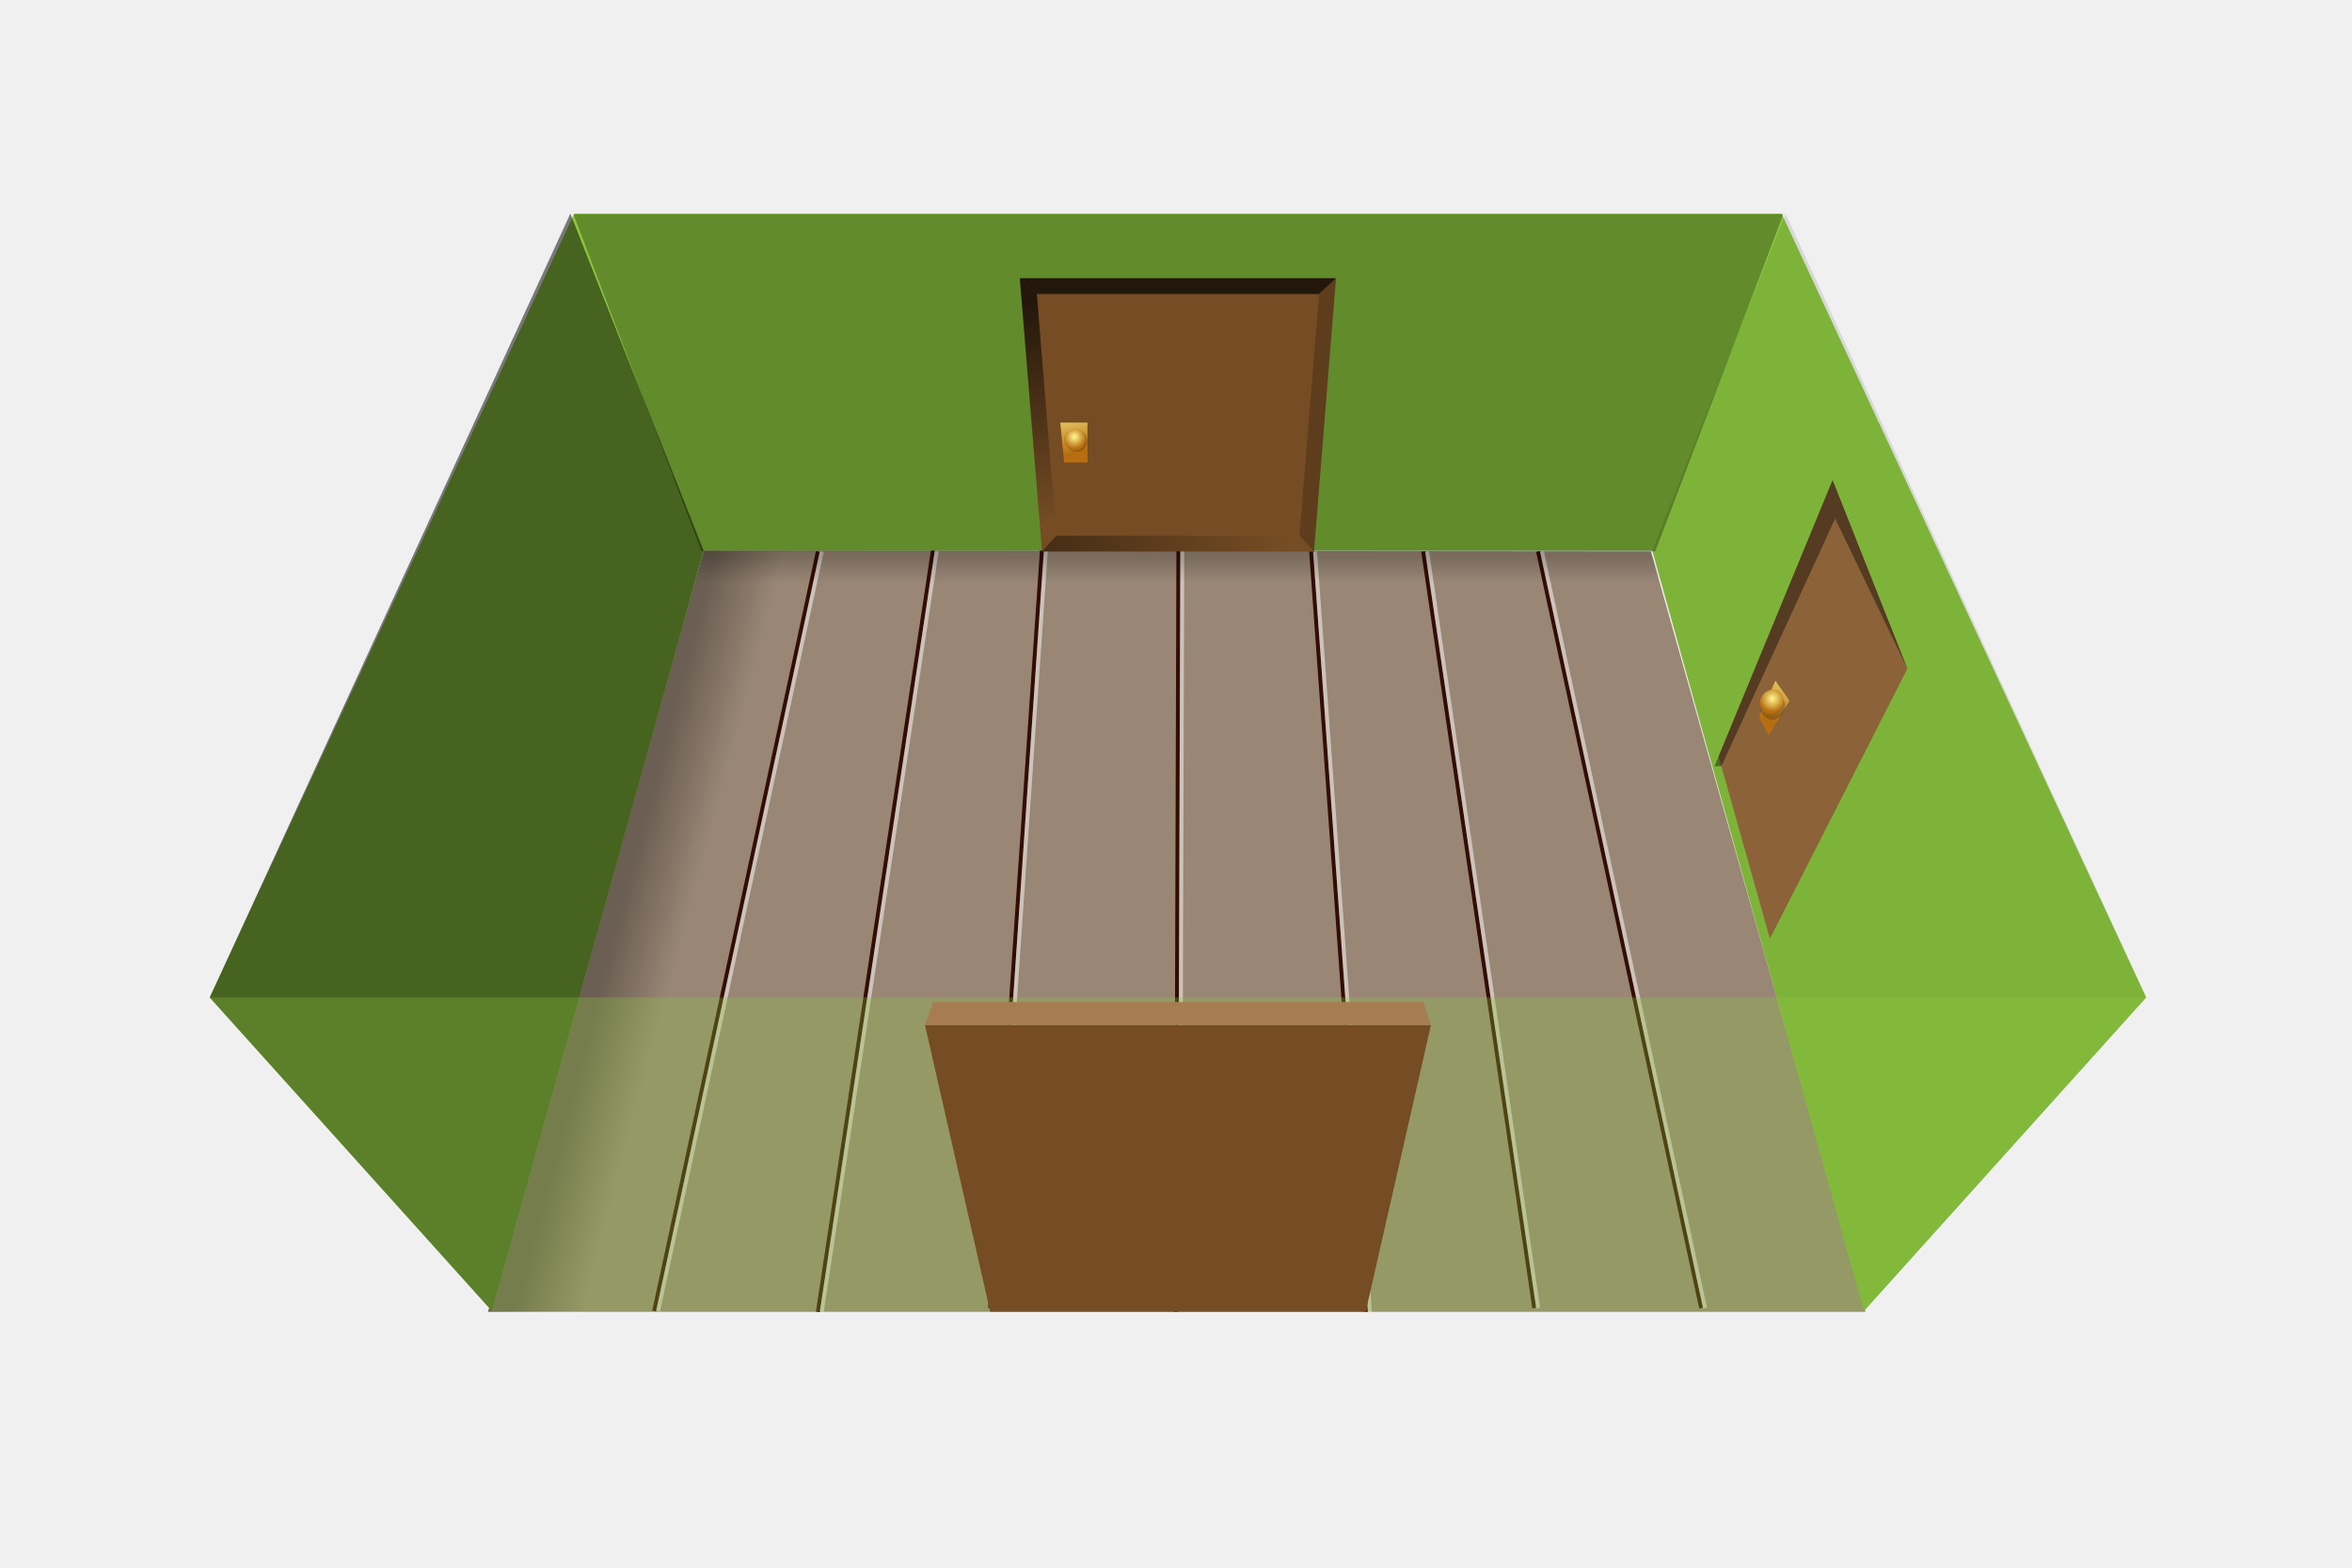
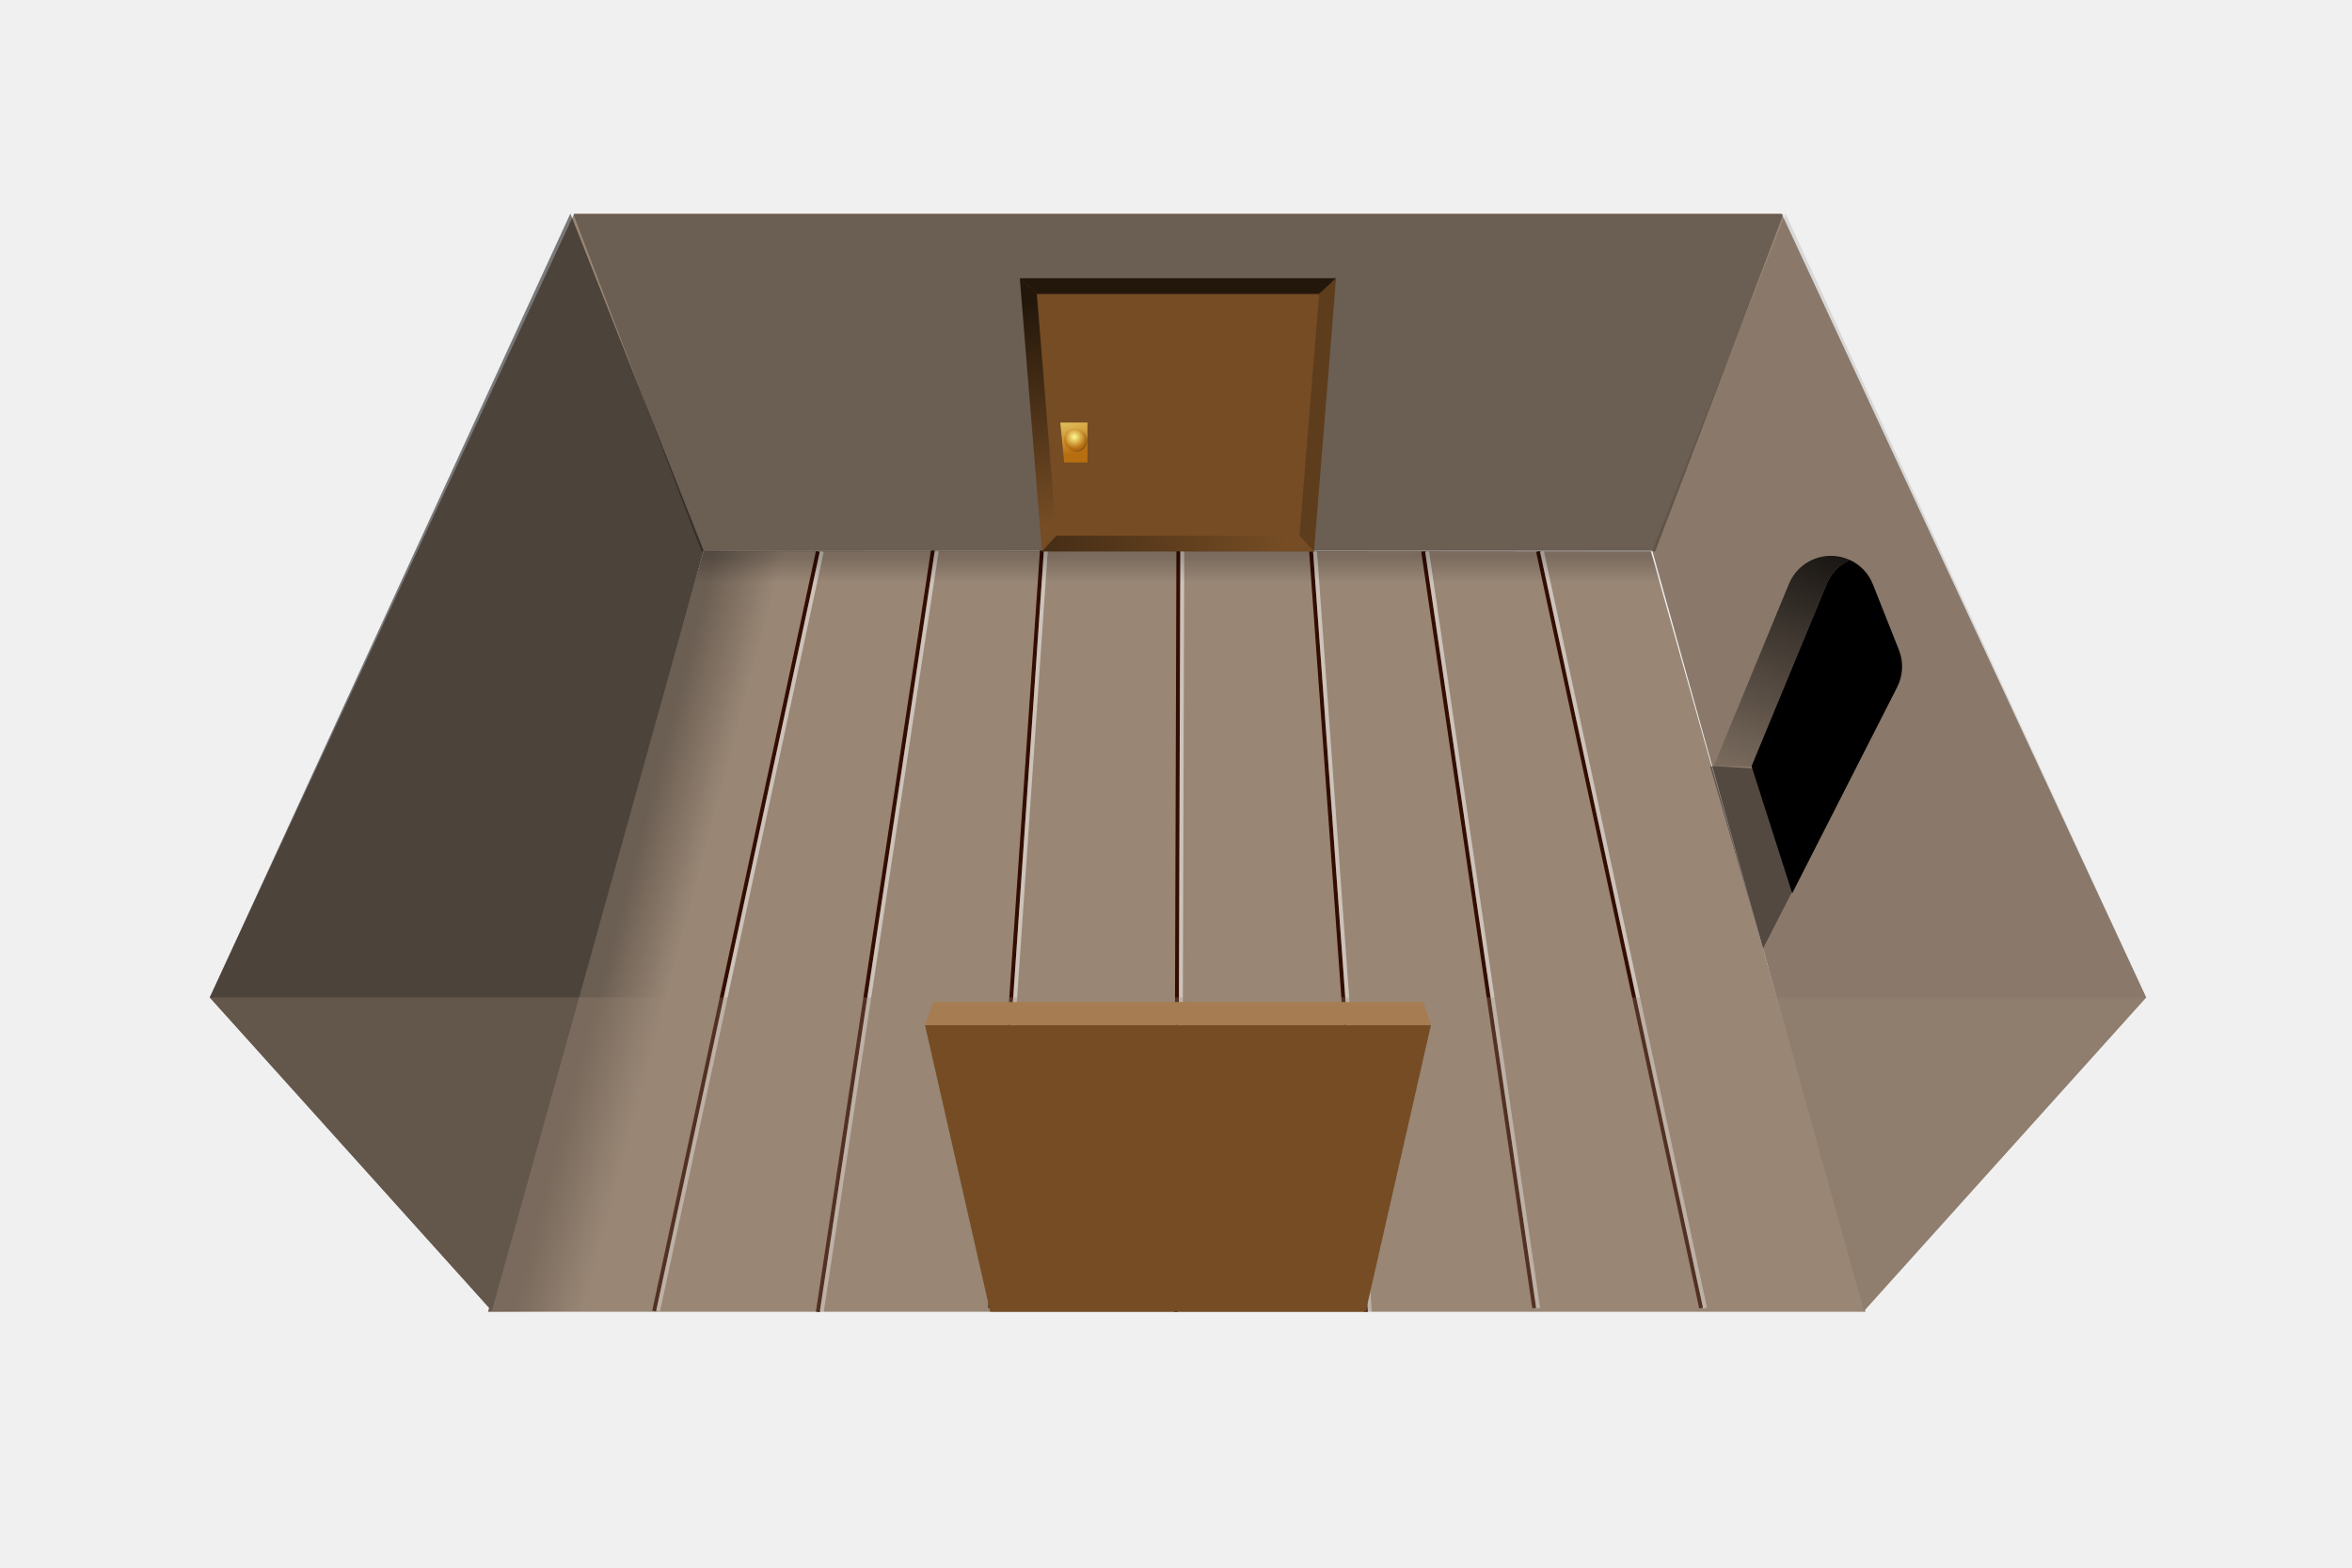
<svg xmlns="http://www.w3.org/2000/svg" xmlns:xlink="http://www.w3.org/1999/xlink" width="600" height="400" viewBox="0 0 600 400">
  <defs>
    <linearGradient id="a" x1="173.71" y1="240.41" x2="157.22" y2="236.05" gradientUnits="userSpaceOnUse">
      <stop offset="0" stop-color="#fff" />
      <stop offset="1" />
    </linearGradient>
    <linearGradient id="b" x1="300.54" y1="148.67" x2="300.54" y2="142" xlink:href="#a" />
    <linearGradient id="c" x1="271.6" y1="101.74" x2="275.05" y2="115.28" gradientUnits="userSpaceOnUse">
      <stop offset="0.01" stop-color="#fff78f" />
      <stop offset="1" stop-color="#b76e11" />
    </linearGradient>
    <linearGradient id="d" x1="269.96" y1="133.11" x2="259.39" y2="77.41" xlink:href="#a" />
    <linearGradient id="e" x1="327.08" y1="141.67" x2="252.33" y2="133.8" xlink:href="#a" />
    <radialGradient id="f" cx="274.06" cy="111.47" r="2.97" xlink:href="#c" />
-     <linearGradient id="g" x1="805.67" y1="595.51" x2="809.78" y2="611.66" gradientTransform="translate(82.43 -761.52) rotate(31.6)" xlink:href="#c" />
-     <radialGradient id="h" cx="807.33" cy="606.71" r="3.31" gradientTransform="translate(82.43 -761.52) rotate(31.6)" xlink:href="#c" />
+     <linearGradient id="g" x1="160.48" y1="206.77" x2="129.82" y2="125.77" gradientTransform="matrix(-1, 0, 0, 1, 600.76, 0)" xlink:href="#a" />
  </defs>
  <g style="isolation: isolate">
    <g>
      <g>
        <polygon points="181.43 287.13 155.85 287.13 147.61 324.53 174.64 324.53 181.43 287.13" style="fill: red;stroke: #fff;stroke-miterlimit: 10;stroke-width: 0.976px" />
        <polygon points="214.43 287.13 188.85 287.13 182.49 324.53 209.52 324.53 214.43 287.13" style="fill: red;stroke: #fff;stroke-miterlimit: 10;stroke-width: 0.976px" />
        <polygon points="247.43 287.13 221.85 287.13 217.37 324.53 244.41 324.53 247.43 287.13" style="fill: red;stroke: #fff;stroke-miterlimit: 10;stroke-width: 0.976px" />
        <polygon points="280.44 287.13 254.86 287.13 252.25 324.53 279.29 324.53 280.44 287.13" style="fill: red;stroke: #fff;stroke-miterlimit: 10;stroke-width: 0.976px" />
        <polygon points="313.44 287.13 287.86 287.13 287.13 324.53 314.17 324.53 313.44 287.13" style="fill: red;stroke: #fff;stroke-miterlimit: 10;stroke-width: 0.976px" />
        <polygon points="346.44 287.13 320.87 287.13 322.02 324.53 349.05 324.53 346.44 287.13" style="fill: red;stroke: #fff;stroke-miterlimit: 10;stroke-width: 0.976px" />
        <polygon points="379.45 287.13 353.87 287.13 356.9 324.53 383.93 324.53 379.45 287.13" style="fill: red;stroke: #fff;stroke-miterlimit: 10;stroke-width: 0.976px" />
        <polygon points="412.45 287.13 386.87 287.13 391.78 324.53 418.81 324.53 412.45 287.13" style="fill: red;stroke: #fff;stroke-miterlimit: 10;stroke-width: 0.976px" />
        <polygon points="445.46 287.13 419.88 287.13 426.66 324.53 453.69 324.53 445.46 287.13" style="fill: red;stroke: #fff;stroke-miterlimit: 10;stroke-width: 0.976px" />
        <polygon points="188.92 245.79 164.96 245.79 157.75 278.52 182.99 278.52 188.92 245.79" style="fill: red;stroke: #fff;stroke-miterlimit: 10;stroke-width: 0.976px" />
        <polygon points="219.85 245.79 195.88 245.79 190.32 278.52 215.56 278.52 219.85 245.79" style="fill: red;stroke: #fff;stroke-miterlimit: 10;stroke-width: 0.976px" />
        <polygon points="250.78 245.79 226.81 245.79 222.89 278.52 248.13 278.52 250.78 245.79" style="fill: red;stroke: #fff;stroke-miterlimit: 10;stroke-width: 0.976px" />
        <polygon points="281.71 245.79 257.74 245.79 255.46 278.52 280.7 278.52 281.71 245.79" style="fill: red;stroke: #fff;stroke-miterlimit: 10;stroke-width: 0.976px" />
        <polygon points="312.64 245.79 288.67 245.79 288.03 278.52 313.27 278.52 312.64 245.79" style="fill: red;stroke: #fff;stroke-miterlimit: 10;stroke-width: 0.976px" />
        <polygon points="343.56 245.79 319.6 245.79 320.6 278.52 345.85 278.52 343.56 245.79" style="fill: red;stroke: #fff;stroke-miterlimit: 10;stroke-width: 0.976px" />
        <polygon points="374.49 245.79 350.52 245.79 353.17 278.52 378.42 278.52 374.49 245.79" style="fill: red;stroke: #fff;stroke-miterlimit: 10;stroke-width: 0.976px" />
        <polygon points="405.42 245.79 381.45 245.79 385.74 278.52 410.99 278.52 405.42 245.79" style="fill: red;stroke: #fff;stroke-miterlimit: 10;stroke-width: 0.976px" />
        <polygon points="436.35 245.79 412.38 245.79 418.31 278.52 443.56 278.52 436.35 245.79" style="fill: red;stroke: #fff;stroke-miterlimit: 10;stroke-width: 0.976px" />
        <polygon points="195.53 209.35 172.98 209.35 166.62 238.22 190.3 238.22 195.53 209.35" style="fill: red;stroke: #fff;stroke-miterlimit: 10;stroke-width: 0.976px" />
        <polygon points="224.63 209.35 202.08 209.35 197.17 238.22 220.85 238.22 224.63 209.35" style="fill: red;stroke: #fff;stroke-miterlimit: 10;stroke-width: 0.976px" />
        <polygon points="253.73 209.35 231.18 209.35 227.72 238.22 251.39 238.22 253.73 209.35" style="fill: red;stroke: #fff;stroke-miterlimit: 10;stroke-width: 0.976px" />
        <polygon points="282.83 209.35 260.28 209.35 258.27 238.22 281.94 238.22 282.83 209.35" style="fill: red;stroke: #fff;stroke-miterlimit: 10;stroke-width: 0.976px" />
        <polygon points="311.93 209.35 289.38 209.35 288.81 238.22 312.49 238.22 311.93 209.35" style="fill: red;stroke: #fff;stroke-miterlimit: 10;stroke-width: 0.976px" />
        <polygon points="341.03 209.35 318.47 209.35 319.36 238.22 343.04 238.22 341.03 209.35" style="fill: red;stroke: #fff;stroke-miterlimit: 10;stroke-width: 0.976px" />
        <polygon points="370.12 209.35 347.57 209.35 349.91 238.22 373.58 238.22 370.12 209.35" style="fill: red;stroke: #fff;stroke-miterlimit: 10;stroke-width: 0.976px" />
        <polygon points="399.22 209.35 376.67 209.35 380.46 238.22 404.13 238.22 399.22 209.35" style="fill: red;stroke: #fff;stroke-miterlimit: 10;stroke-width: 0.976px" />
        <polygon points="428.32 209.35 405.77 209.35 411.01 238.22 434.68 238.22 428.32 209.35" style="fill: red;stroke: #fff;stroke-miterlimit: 10;stroke-width: 0.976px" />
        <polygon points="201.41 176.97 180.12 176.97 174.46 202.64 196.75 202.64 201.41 176.97" style="fill: red;stroke: #fff;stroke-miterlimit: 10;stroke-width: 0.976px" />
        <polygon points="228.88 176.97 207.59 176.97 203.22 202.64 225.51 202.64 228.88 176.97" style="fill: red;stroke: #fff;stroke-miterlimit: 10;stroke-width: 0.976px" />
        <polygon points="256.35 176.97 235.06 176.97 231.98 202.64 254.28 202.64 256.35 176.97" style="fill: red;stroke: #fff;stroke-miterlimit: 10;stroke-width: 0.976px" />
        <polygon points="283.82 176.97 262.53 176.97 260.75 202.64 283.04 202.64 283.82 176.97" style="fill: red;stroke: #fff;stroke-miterlimit: 10;stroke-width: 0.976px" />
        <polygon points="311.3 176.97 290.01 176.97 289.51 202.64 311.8 202.64 311.3 176.97" style="fill: red;stroke: #fff;stroke-miterlimit: 10;stroke-width: 0.976px" />
        <polygon points="338.77 176.97 317.48 176.97 318.27 202.64 340.56 202.64 338.77 176.97" style="fill: red;stroke: #fff;stroke-miterlimit: 10;stroke-width: 0.976px" />
        <polygon points="366.24 176.97 344.95 176.97 347.03 202.64 369.32 202.64 366.24 176.97" style="fill: red;stroke: #fff;stroke-miterlimit: 10;stroke-width: 0.976px" />
        <polygon points="393.71 176.97 372.42 176.97 375.79 202.64 398.08 202.64 393.71 176.97" style="fill: red;stroke: #fff;stroke-miterlimit: 10;stroke-width: 0.976px" />
        <polygon points="421.19 176.97 399.9 176.97 404.55 202.64 426.84 202.64 421.19 176.97" style="fill: red;stroke: #fff;stroke-miterlimit: 10;stroke-width: 0.976px" />
        <polygon points="206.66 148.02 186.49 148.02 181.43 170.99 202.49 170.99 206.66 148.02" style="fill: red;stroke: #fff;stroke-miterlimit: 10;stroke-width: 0.976px" />
        <polygon points="232.68 148.02 212.51 148.02 208.61 170.99 229.66 170.99 232.68 148.02" style="fill: red;stroke: #fff;stroke-miterlimit: 10;stroke-width: 0.976px" />
        <polygon points="258.7 148.02 238.53 148.02 235.78 170.99 256.84 170.99 258.7 148.02" style="fill: red;stroke: #fff;stroke-miterlimit: 10;stroke-width: 0.976px" />
        <polygon points="284.71 148.02 264.55 148.02 262.95 170.99 284.01 170.99 284.71 148.02" style="fill: red;stroke: #fff;stroke-miterlimit: 10;stroke-width: 0.976px" />
        <polygon points="310.73 148.02 290.57 148.02 290.12 170.99 311.18 170.99 310.73 148.02" style="fill: red;stroke: #fff;stroke-miterlimit: 10;stroke-width: 0.976px" />
        <polygon points="336.75 148.02 316.59 148.02 317.29 170.99 338.35 170.99 336.75 148.02" style="fill: red;stroke: #fff;stroke-miterlimit: 10;stroke-width: 0.976px" />
        <polygon points="362.77 148.02 342.61 148.02 344.47 170.99 365.52 170.99 362.77 148.02" style="fill: red;stroke: #fff;stroke-miterlimit: 10;stroke-width: 0.976px" />
        <polygon points="388.79 148.02 368.63 148.02 371.64 170.99 392.7 170.99 388.79 148.02" style="fill: red;stroke: #fff;stroke-miterlimit: 10;stroke-width: 0.976px" />
        <polygon points="414.81 148.02 394.64 148.02 398.81 170.99 419.87 170.99 414.81 148.02" style="fill: red;stroke: #fff;stroke-miterlimit: 10;stroke-width: 0.976px" />
      </g>
      <polygon points="124.5 334.7 179.5 140.5 421.15 140.71 475.91 334.7 124.5 334.7" style="fill: #998675" />
      <line x1="166.88" y1="334.5" x2="208.64" y2="140.71" style="fill: none;stroke: #000;stroke-miterlimit: 10;mix-blend-mode: overlay" />
      <line x1="208.64" y1="334.7" x2="238.08" y2="139.78" style="fill: none;stroke: #000;stroke-miterlimit: 10;mix-blend-mode: overlay" />
      <line x1="252.54" y1="333.76" x2="265.8" y2="140.39" style="fill: none;stroke: #000;stroke-miterlimit: 10;mix-blend-mode: overlay" />
      <line x1="300" y1="334.7" x2="300.61" y2="139.78" style="fill: none;stroke: #000;stroke-miterlimit: 10;mix-blend-mode: overlay" />
      <line x1="348.46" y1="334.7" x2="334.47" y2="140.71" style="fill: none;stroke: #000;stroke-miterlimit: 10;mix-blend-mode: overlay" />
      <line x1="391.39" y1="333.76" x2="363.06" y2="140.71" style="fill: none;stroke: #000;stroke-miterlimit: 10;mix-blend-mode: overlay" />
      <line x1="433.96" y1="333.76" x2="392.36" y2="140.71" style="fill: none;stroke: #000;stroke-miterlimit: 10;mix-blend-mode: overlay" />
      <g style="opacity: 0.5;mix-blend-mode: screen">
        <line x1="167.88" y1="334.5" x2="209.64" y2="140.71" style="fill: none;stroke: #fff;stroke-miterlimit: 10;mix-blend-mode: overlay" />
      </g>
      <g style="opacity: 0.5;mix-blend-mode: screen">
        <line x1="209.64" y1="334.7" x2="239.08" y2="139.78" style="fill: none;stroke: #fff;stroke-miterlimit: 10;mix-blend-mode: overlay" />
      </g>
      <g style="opacity: 0.5;mix-blend-mode: screen">
        <line x1="253.54" y1="333.76" x2="266.8" y2="140.39" style="fill: none;stroke: #fff;stroke-miterlimit: 10;mix-blend-mode: overlay" />
      </g>
      <g style="opacity: 0.5;mix-blend-mode: screen">
        <line x1="301" y1="334.7" x2="301.61" y2="139.78" style="fill: none;stroke: #fff;stroke-miterlimit: 10;mix-blend-mode: overlay" />
      </g>
      <g style="opacity: 0.5;mix-blend-mode: screen">
        <line x1="349.46" y1="334.7" x2="335.47" y2="140.71" style="fill: none;stroke: #fff;stroke-miterlimit: 10;mix-blend-mode: overlay" />
      </g>
      <g style="opacity: 0.5;mix-blend-mode: screen">
        <line x1="392.39" y1="333.76" x2="364.06" y2="140.71" style="fill: none;stroke: #fff;stroke-miterlimit: 10;mix-blend-mode: overlay" />
      </g>
      <g style="opacity: 0.5;mix-blend-mode: screen">
        <line x1="434.96" y1="333.76" x2="393.36" y2="140.71" style="fill: none;stroke: #fff;stroke-miterlimit: 10;mix-blend-mode: overlay" />
      </g>
      <polygon points="124.5 334.7 153.18 334.5 202.49 140.71 179.5 140.5 124.5 334.7" style="opacity: 0.3;mix-blend-mode: multiply;fill: url(#a)" />
      <polygon points="179.5 140.5 421.15 140.71 424.23 150.02 176.85 150.02 179.5 140.5" style="opacity: 0.2;mix-blend-mode: multiply;fill: url(#b)" />
    </g>
    <g>
-       <polygon points="53.5 254.5 125.5 334.5 179.5 140.5 421.5 140.5 475.5 334.5 547.5 254.5 454.5 54.5 146.5 54.5 53.5 254.5" style="fill: #8cc63f" />
+       <polygon points="53.5 254.5 125.5 334.5 179.5 140.5 421.5 140.5 475.5 334.5 547.5 254.5 454.5 54.5 146.5 54.5 53.5 254.5" style="fill: #998675" />
      <polygon points="454.94 54.66 146.28 54.66 178.97 140.71 422.25 140.71 454.94 54.66" style="opacity: 0.3;mix-blend-mode: multiply" />
      <polygon points="125.5 334.5 53.5 254.5 145.5 54.5 179.5 140.5 125.5 334.5" style="opacity: 0.5;mix-blend-mode: multiply" />
      <polygon points="475.5 334.5 547.5 254.5 455.5 54.5 421.5 140.5 475.5 334.5" style="opacity: 0.1;mix-blend-mode: multiply" />
-       <polygon points="53.5 254.5 547.5 254.5 475.5 334.5 125.5 334.5 53.5 254.5" style="fill: #8cc63f;opacity: 0.3" />
+       <polygon points="53.5 254.5 547.5 254.5 475.5 334.5 125.5 334.5 53.5 254.5" style="fill: #998675;opacity: 0.3" />
    </g>
    <g>
      <polygon points="265.82 140.71 260.21 71 340.79 71 335.2 140.68 265.82 140.71" style="fill: #754c24" />
      <polygon points="277.42 118 271.48 118 270.48 107.83 277.42 107.83 277.42 118" style="fill: url(#c)" />
-       <polygon points="467.5 122.5 486.58 170.61 451.51 239.51 438.42 193 467.5 122.5" style="fill: #8c6239" />
      <polygon points="365.03 261.56 235.97 261.56 252.61 334.7 348.39 334.7 365.03 261.56" style="fill: #754c24" />
      <polygon points="336.48 77 335.4 78 265.24 77.64 264.54 77 264.5 77 269.49 138.67 270.39 137.68 330 137 331.51 138.65 336.5 77 336.48 77" style="fill: none" />
      <polygon points="336.5 75 331.51 136.65 335.2 140.68 340.84 71 340.79 71 336.48 75 336.5 75" style="fill: #ccc;mix-blend-mode: multiply" />
      <polygon points="264.5 75 264.54 75 260.21 71 260.16 71 265.8 140.71 265.82 140.71 269.49 136.67 264.5 75" style="opacity: 0.7;mix-blend-mode: multiply;fill: url(#d)" />
      <polygon points="335.2 140.68 331.51 136.65 331.51 136.71 269.49 136.71 269.49 136.67 265.82 140.71 335.2 140.71 335.2 140.68" style="opacity: 0.5;mix-blend-mode: multiply;fill: url(#e)" />
      <polygon points="336.48 75 340.79 71 260.21 71 264.54 75 336.48 75" style="fill: #4d4d4d;mix-blend-mode: multiply" />
-       <polygon points="437.39 195.5 439.13 195.5 468.14 132.32 486.58 170.61 469.89 128.52 467.5 122.5 437.39 195.5" style="fill: #999;mix-blend-mode: multiply" />
      <polygon points="238.08 255.67 235.97 261.56 365.03 261.56 363.06 255.67 238.08 255.67" style="fill: #a67c52" />
      <circle cx="274.67" cy="112.5" r="2.75" style="fill: #999;opacity: 0.5;mix-blend-mode: multiply" />
      <circle cx="274.23" cy="112.16" r="2.75" style="fill: url(#f)" />
-       <polygon points="451.26 187.62 448.69 183.04 452.9 173.69 456.5 178.77 451.26 187.62" style="fill: url(#g)" />
-       <path d="M454.88,181.84a2.93,2.93,0,1,1-5-2.94,3.29,3.29,0,0,1,3.91-1.5A3,3,0,0,1,454.88,181.84Z" style="fill: #999;opacity: 0.5;mix-blend-mode: multiply" />
-       <path d="M454.37,180.39a3.09,3.09,0,0,1-4.42,1.19,3,3,0,0,1-.46-3.94,3.28,3.28,0,0,1,3.82-1.53C454.86,176.72,455.43,178.67,454.37,180.39Z" style="fill: url(#h)" />
+       <polygon points="449.76 242 472.54 197.56 437.16 195.5 436.26 195.5 449.76 242" style="fill: #999;mix-blend-mode: multiply" />
+       <path d="M437.16,195.5,456.35,149a11.57,11.57,0,0,1,15.53-6.13A11.33,11.33,0,0,0,466,149l-19.2,46.55Z" style="mix-blend-mode: multiply;fill: url(#g)" />
+       <path d="M466,149a11.33,11.33,0,0,1,5.87-6.13,11.33,11.33,0,0,1,5.93,6.28l6.61,16.66a11.57,11.57,0,0,1-.44,9.52l-26.77,52.59L446.82,195.5Z" />
    </g>
  </g>
</svg>
